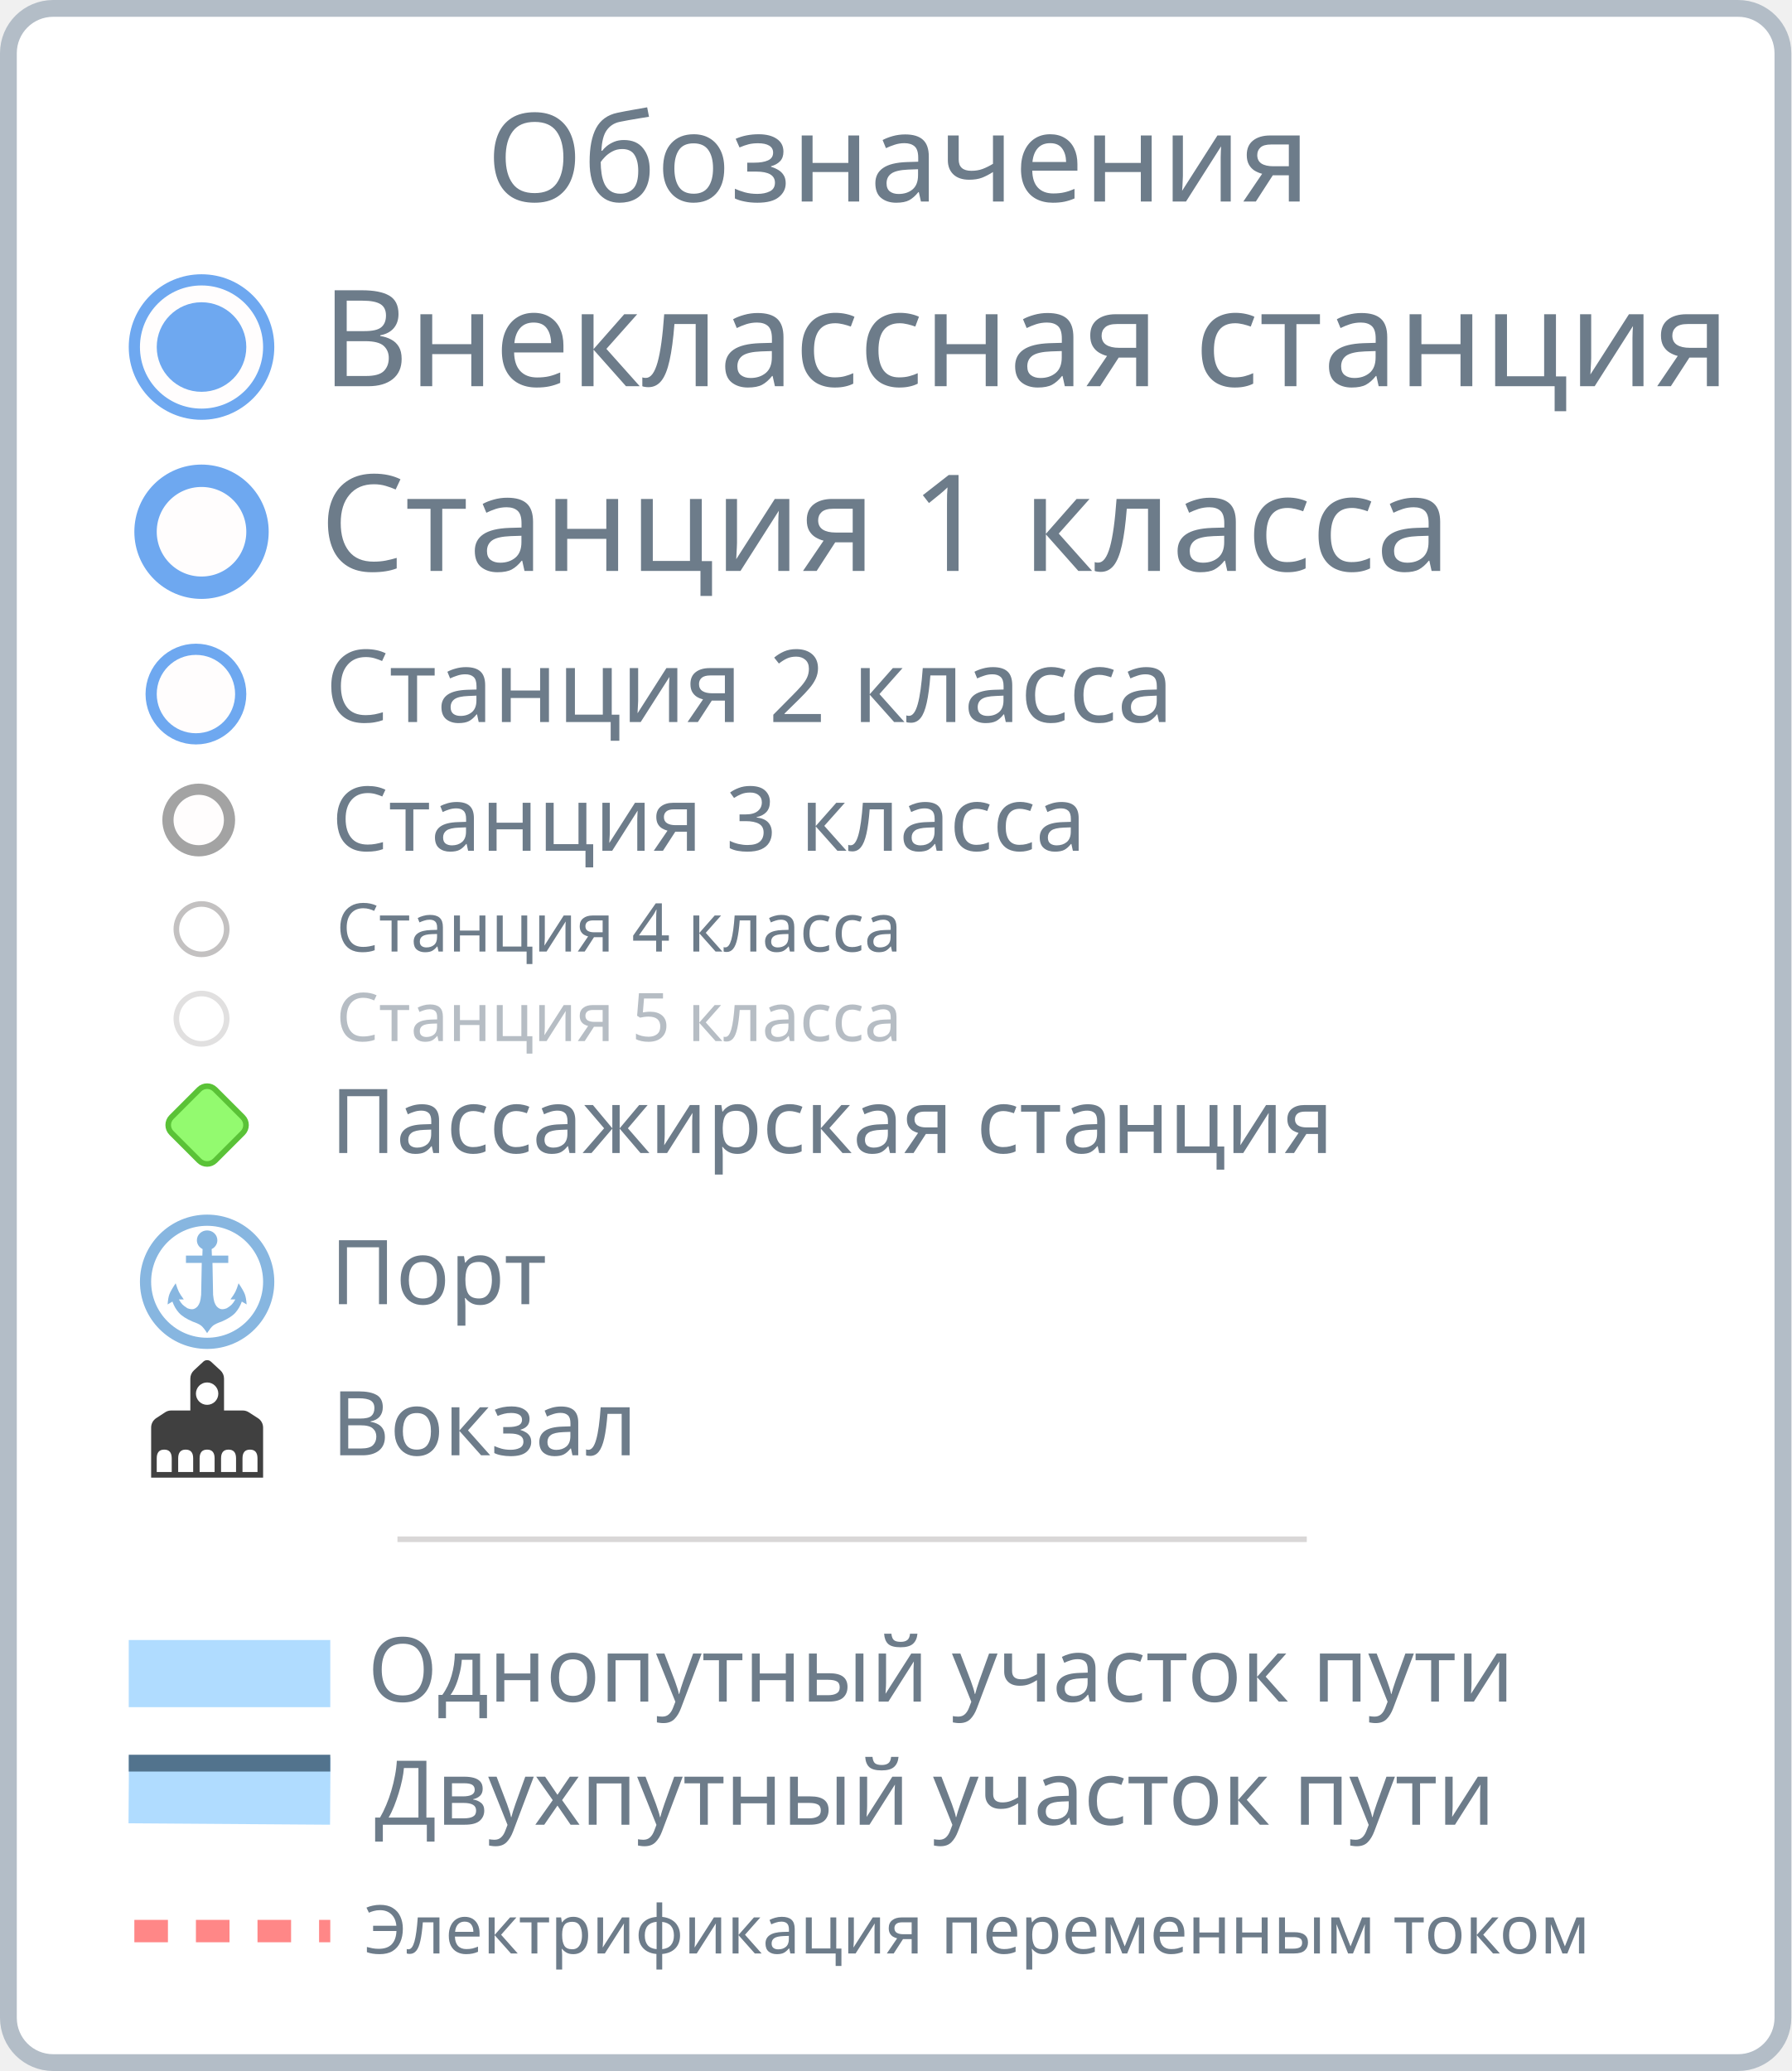
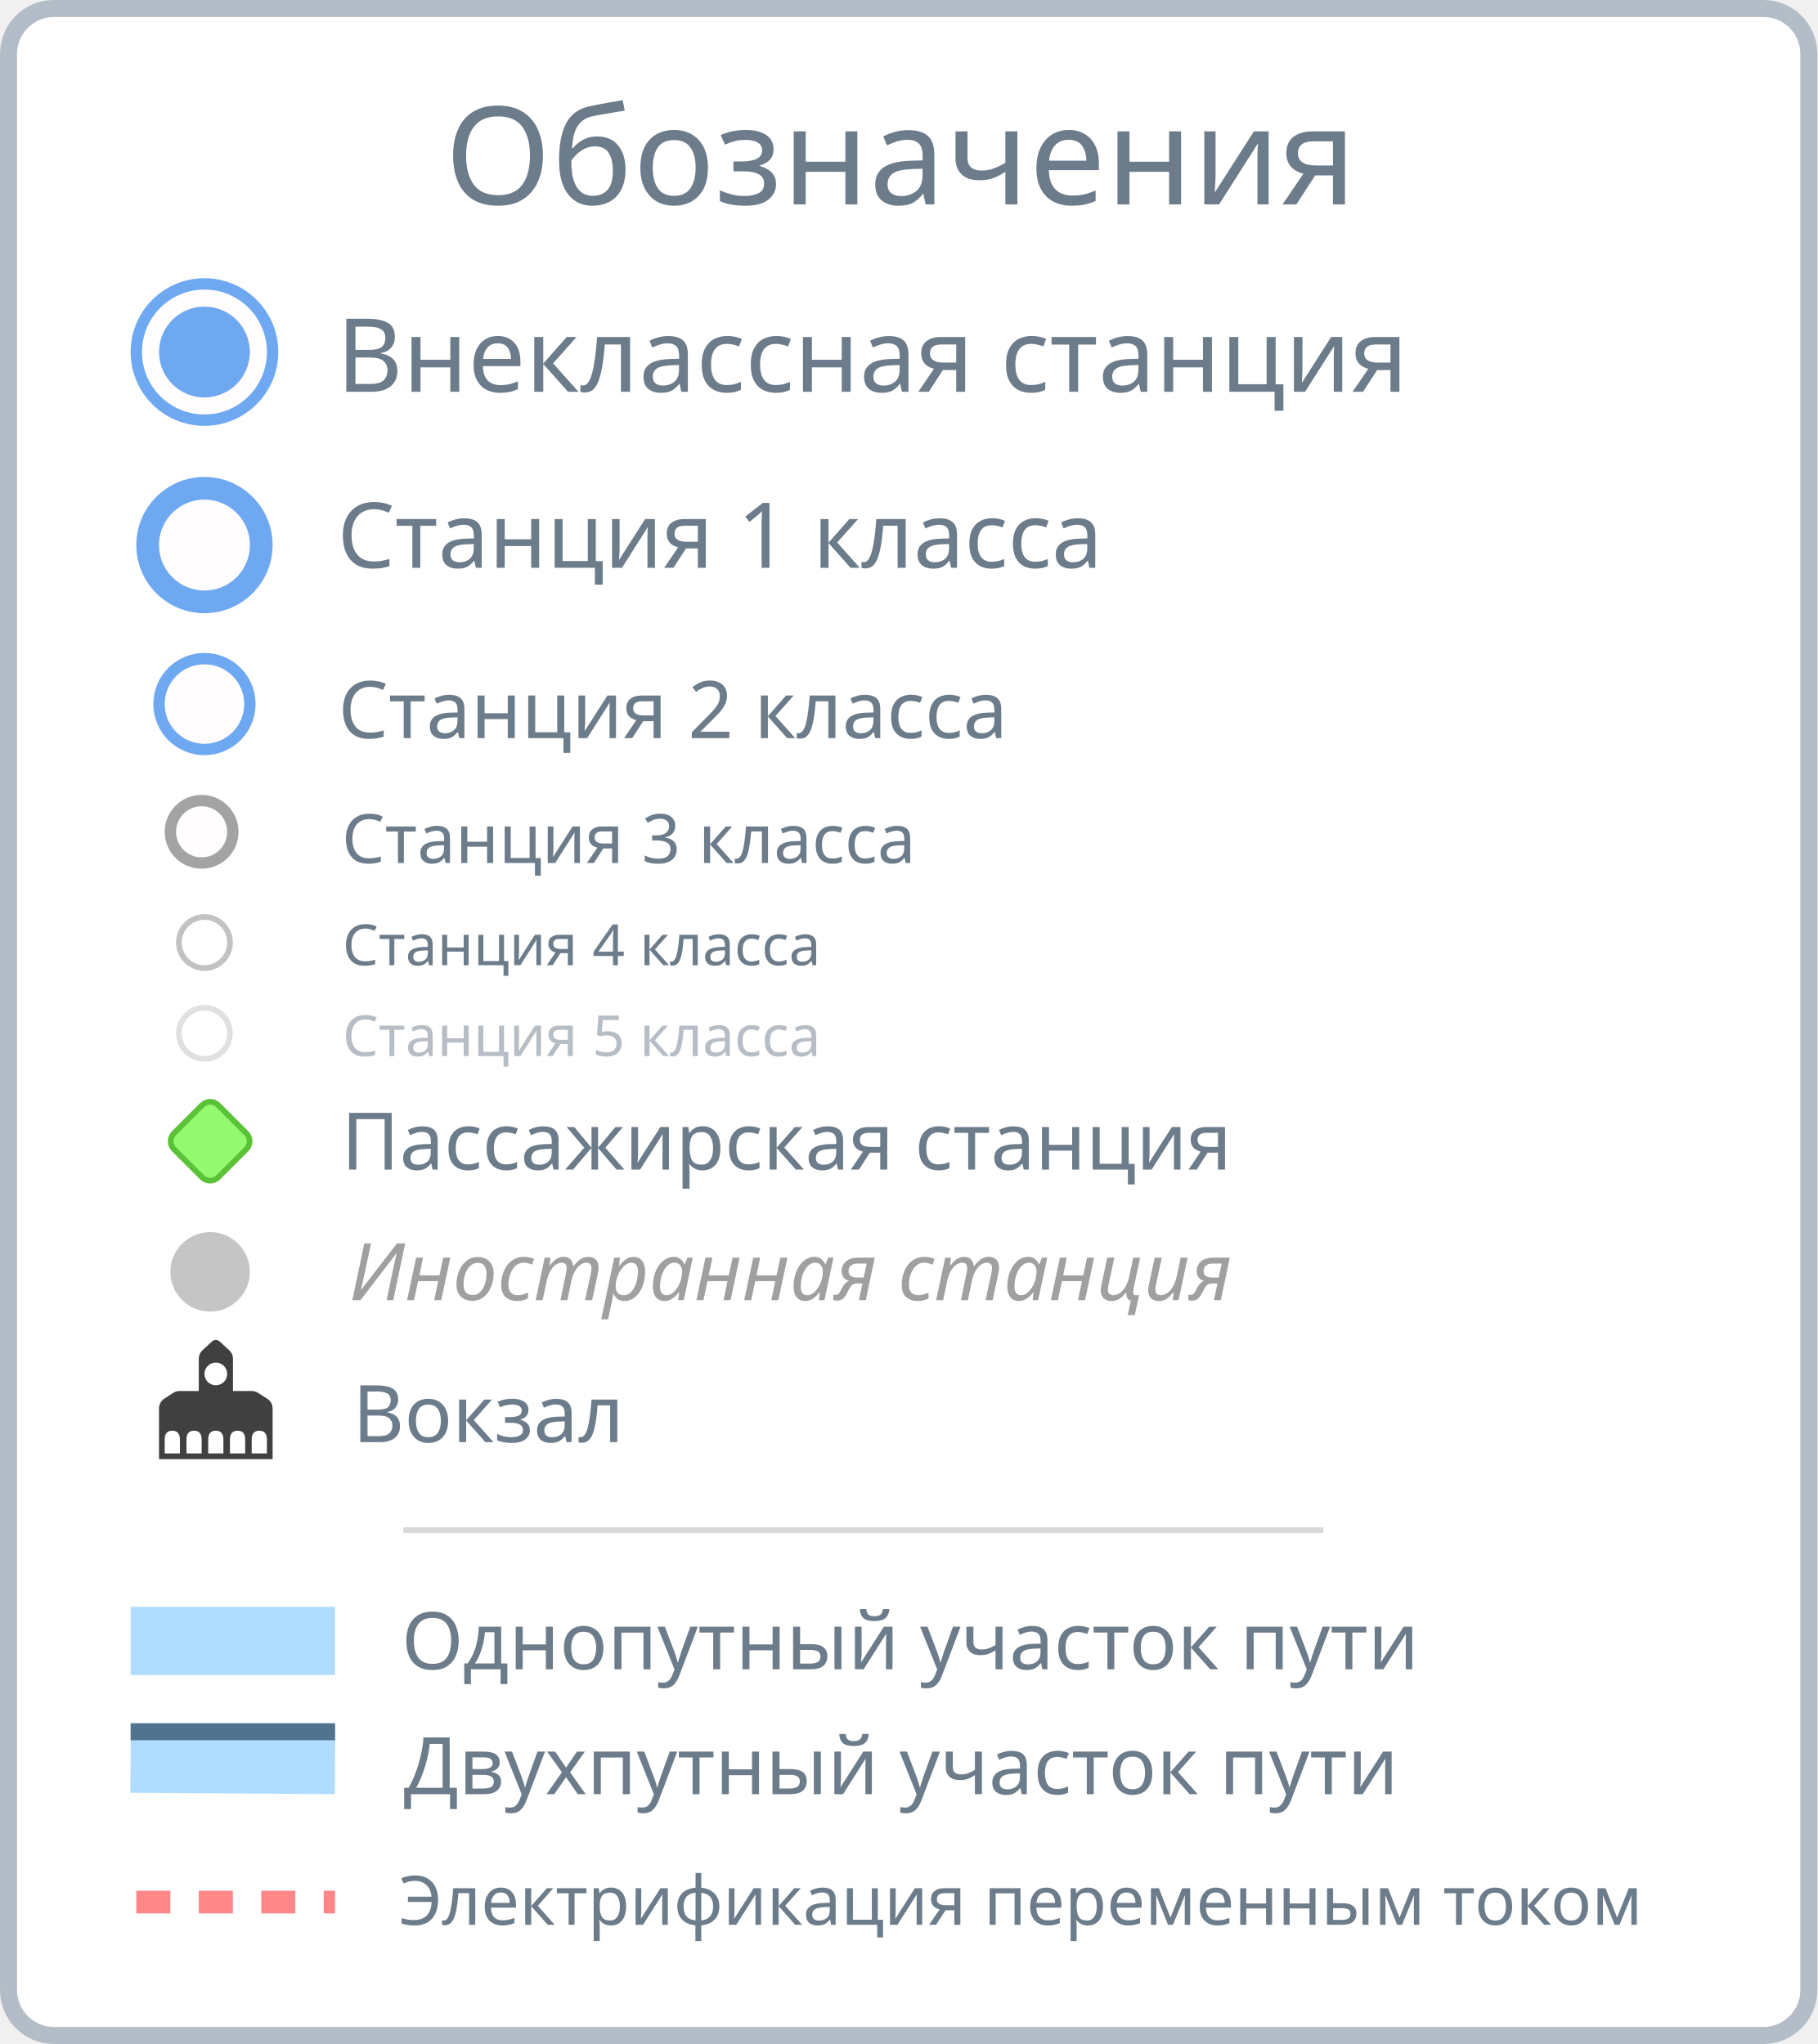
- <svg xmlns="http://www.w3.org/2000/svg" width="320px" height="370px" viewBox="0 0 320 370" version="1.1">
+ <svg xmlns="http://www.w3.org/2000/svg" width="320px" height="360px" viewBox="0 0 320 360" version="1.1">
  <g id="murm_legend" stroke="none" stroke-width="1" fill="none" fill-rule="evenodd">
-     <rect id="Rectangle" stroke="#B3BDC7" stroke-width="3" fill="#FFFFFF" x="1.5" y="1.5" width="317" height="367" rx="8" />
-     <g id="Group-6" transform="translate(24, 337)">
-       <text id="Электрификация-перем" font-family="AvenirNext-Regular, Avenir Next" font-size="12" font-weight="normal" fill="#6D7C8A">
-         <tspan x="41.104" y="12">Электрификация переменным током</tspan>
+     <rect id="Rectangle" stroke="#B3BDC7" stroke-width="3" fill="#FFFFFF" x="1.5" y="1.5" width="317" height="357" rx="8" />
+     <g id="Group-6" transform="translate(24, 327)">
+       <text id="Электрификация-перем" font-family="Verdana" font-size="12" font-weight="normal" fill="#6D7C8A">
+         <tspan x="46.283" y="12">Электрификация переменным током</tspan>
      </text>
      <line x1="6.39488462e-13" y1="8" x2="35" y2="8" id="Path-7" stroke="#FF8787" stroke-width="4" stroke-dasharray="6,5" />
    </g>
-     <g id="Group-5" transform="translate(23, 310)">
-       <text id="Двухпутный-участок-п" font-family="AvenirNext-Regular, Avenir Next" font-size="16" font-weight="normal" fill="#6D7C8A">
-         <tspan x="43.92" y="16">Двухпутный участок пути</tspan>
+     <g id="Group-5" transform="translate(23, 302)">
+       <text id="Двухпутный-участок-п" font-family="Verdana" font-size="14" font-weight="normal" fill="#6D7C8A">
+         <tspan x="48.088" y="14">Двухпутный участок пути</tspan>
      </text>
-       <g id="Group" transform="translate(0, 4)">
+       <g id="Group" transform="translate(0, 2)">
        <line x1="36" y1="6" x2="0" y2="5.75" id="Path-5" stroke="#B0DCFF" stroke-width="12" />
        <line x1="36" y1="1" x2="1.13686838e-13" y2="1" id="Path-13" stroke="#52738D" stroke-width="3" />
      </g>
    </g>
-     <g id="Group-3" transform="translate(23, 288)">
-       <text id="Однопутный-участок-п" font-family="AvenirNext-Regular, Avenir Next" font-size="16" font-weight="normal" fill="#6D7C8A">
-         <tspan x="42.692" y="16">Однопутный участок пути</tspan>
+     <g id="Group-3" transform="translate(23, 280)">
+       <text id="Однопутный-участок-п" font-family="Verdana" font-size="14" font-weight="normal" fill="#6D7C8A">
+         <tspan x="47.686" y="14">Однопутный участок пути</tspan>
      </text>
-       <line x1="36" y1="11" x2="0" y2="11" id="Path-5" stroke="#B0DCFF" stroke-width="12" />
+       <line x1="36" y1="9" x2="0" y2="9" id="Path-5" stroke="#B0DCFF" stroke-width="12" />
    </g>
-     <g id="Group-4" transform="translate(23, 45)">
-       <g id="st_" transform="translate(1, 33)">
-         <text id="Станция-1-класса" font-family="AvenirNext-Regular, Avenir Next" font-size="24" font-weight="normal" fill="#6D7C8A">
-           <tspan x="33.116" y="24">Станция 1 класса</tspan>
+     <g id="Group-4" transform="translate(23, 49)">
+       <g id="st_" transform="translate(1, 35)">
+         <text id="Станция-1-класса" font-family="Verdana" font-size="16" font-weight="normal" fill="#6D7C8A">
+           <tspan x="35.402" y="16">Станция 1 класса</tspan>
        </text>
-         <g id="st" transform="translate(0, 5)" fill="#FFFDFD" stroke="#6EA8F0" stroke-width="4">
+         <g id="st" fill="#FFFDFD" stroke="#6EA8F0" stroke-width="4">
          <circle id="Oval" cx="12" cy="12" r="10" />
        </g>
      </g>
      <g id="st_" transform="translate(3, 66)">
-         <g id="st" transform="translate(0, 4)" fill="#FFFDFD" stroke="#6EA8F0" stroke-width="2">
+         <g id="st" transform="translate(1, 0)" fill="#FFFDFD" stroke="#6EA8F0" stroke-width="2">
          <circle id="Oval" cx="9" cy="9" r="8" />
        </g>
-         <text id="Станция-2-класса" font-family="AvenirNext-Regular, Avenir Next" font-size="18" font-weight="normal" fill="#6D7C8A">
-           <tspan x="32.087" y="18">Станция 2 класса</tspan>
+         <text id="Станция-2-класса" font-family="Verdana" font-size="14" font-weight="normal" fill="#6D7C8A">
+           <tspan x="33.54" y="15">Станция 2 класса</tspan>
        </text>
      </g>
      <g id="st_" transform="translate(6, 91)">
-         <g id="st" transform="translate(0, 4)" fill="#FFFDFD" stroke="#A3A3A3" stroke-width="2">
+         <g id="st" fill="#FFFDFD" stroke="#A3A3A3" stroke-width="2">
          <circle id="Oval" cx="6.5" cy="6.5" r="5.5" />
        </g>
-         <text id="Станция-3-класса" font-family="AvenirNext-Regular, Avenir Next" font-size="16" font-weight="normal" fill="#6D7C8A">
-           <tspan x="30.244" y="16">Станция 3 класса</tspan>
+         <text id="Станция-3-класса" font-family="Verdana" font-size="12" font-weight="normal" fill="#6D7C8A">
+           <tspan x="31.177" y="12">Станция 3 класса</tspan>
        </text>
      </g>
-       <g id="st_" transform="translate(8, 113)">
-         <g id="st" transform="translate(0, 3)" fill="#FFFFFF" stroke="#C3C1C1">
+       <g id="st_" transform="translate(8, 111)">
+         <g id="st" transform="translate(0, 1)" fill="#FFFFFF" stroke="#C3C1C1">
          <circle id="Oval" transform="translate(5, 5) scale(-1, 1) translate(-5, -5) " cx="5" cy="5" r="4.5" />
        </g>
-         <text id="Станция-4-класса" font-family="AvenirNext-Regular, Avenir Next" font-size="12" font-weight="normal" fill="#6D7C8A">
-           <tspan x="29.058" y="12">Станция 4 класса</tspan>
+         <text id="Станция-4-класса" font-family="Verdana" font-size="10" font-weight="normal" fill="#6D7C8A">
+           <tspan x="29.314" y="10">Станция 4 класса </tspan>
        </text>
      </g>
-       <g id="st_" opacity="0.502" transform="translate(8, 129)">
-         <g id="st" transform="translate(0, 3)" fill="#FFFFFF" stroke="#C3C1C1">
+       <g id="st_" opacity="0.502" transform="translate(8, 127)">
+         <g id="st" transform="translate(0, 1)" fill="#FFFFFF" stroke="#C3C1C1">
          <circle id="Oval" transform="translate(5, 5) scale(-1, 1) translate(-5, -5) " cx="5" cy="5" r="4.5" />
        </g>
-         <text id="Станция-5-класса" font-family="AvenirNext-Regular, Avenir Next" font-size="12" font-weight="normal" fill="#6D7C8A">
-           <tspan x="29.058" y="12">Станция 5 класса</tspan>
+         <text id="Станция-5-класса" font-family="Verdana" font-size="10" font-weight="normal" fill="#6D7C8A">
+           <tspan x="29.314" y="10">Станция 5 класса</tspan>
        </text>
      </g>
      <g id="st_">
-         <text id="Внеклассная-станция" font-family="AvenirNext-Regular, Avenir Next" font-size="24" font-weight="normal" fill="#6D7C8A">
-           <tspan x="34.452" y="24">Внеклассная станция</tspan>
+         <text id="Внеклассная-станция" font-family="Verdana" font-size="18" font-weight="normal" fill="#6D7C8A">
+           <tspan x="36.23" y="20">Внеклассная станция</tspan>
        </text>
-         <g id="st" transform="translate(0, 4)">
+         <g id="st">
          <circle id="Oval" stroke="#6EA8F0" stroke-width="2" fill="#FFFDFD" cx="13" cy="13" r="12" />
          <circle id="Oval" fill="#6EA8F0" cx="13" cy="13" r="8" />
        </g>
      </g>
-       <g id="Group-2" transform="translate(5, 145)">
-         <rect id="Rectangle" stroke="#5AC237" fill="#93FA6F" transform="translate(9, 11) rotate(-45) translate(-9, -11) " x="3.5" y="5.5" width="11" height="11" rx="2" />
-         <text id="Пассажирская-станция" font-family="AvenirNext-Regular, Avenir Next" font-size="16" font-weight="normal" fill="#6D7C8A">
-           <tspan x="31.052" y="16">Пассажирская станция</tspan>
+       <g id="Group-2" transform="translate(5, 143)">
+         <rect id="Rectangle" stroke="#5AC237" fill="#93FA6F" transform="translate(9, 9) rotate(-45) translate(-9, -9) " x="3.5" y="3.5" width="11" height="11" rx="2" />
+         <text id="Пассажирская-станция" font-family="Verdana" font-size="14" font-weight="normal" fill="#6D7C8A">
+           <tspan x="32.115" y="14">Пассажирская станция</tspan>
        </text>
      </g>
-       <g id="port" transform="translate(2, 172)">
-         <circle id="Oval" stroke="#87B6E0" stroke-width="2" fill="#FFFFFF" cx="12" cy="12" r="11" />
-         <path d="M11.999,2.824 C13.009,2.824 13.828,3.61 13.828,4.581 C13.828,5.272 13.414,5.869 12.811,6.157 L12.85,7.321 L15.779,7.321 L15.779,8.636 L12.956,8.636 L13.067,14.322 C13.127,14.927 13.204,15.368 13.3,15.644 C13.395,15.92 13.525,16.164 13.688,16.376 C13.936,16.65 14.197,16.818 14.472,16.88 C14.747,16.942 15.099,16.89 15.529,16.722 C15.939,16.462 16.235,16.238 16.415,16.051 C16.596,15.863 16.804,15.566 17.04,15.157 L17.04,15.157 L16.165,15.157 C16.576,14.601 16.867,14.151 17.04,13.809 C17.212,13.466 17.405,12.952 17.619,12.267 C18.195,13.127 18.565,13.773 18.729,14.205 C18.893,14.637 19.003,15.252 19.059,16.051 L19.059,16.051 L18.2,15.538 C17.925,16.31 17.538,16.975 17.04,17.535 C16.541,18.095 15.722,18.621 14.584,19.115 C13.862,19.364 13.356,19.604 13.067,19.835 C12.777,20.065 12.421,20.513 11.999,21.176 L11.999,21.176 L11.999,21.172 L11.863,20.961 C11.5,20.414 11.191,20.038 10.933,19.832 C10.644,19.602 10.138,19.362 9.416,19.113 C8.278,18.619 7.459,18.093 6.96,17.533 C6.462,16.973 6.075,16.307 5.8,15.536 L4.941,16.048 C4.997,15.25 5.107,14.635 5.271,14.203 C5.435,13.771 5.805,13.125 6.381,12.265 C6.595,12.95 6.788,13.464 6.96,13.806 C7.133,14.149 7.424,14.599 7.835,15.155 L6.96,15.155 C7.196,15.563 7.404,15.861 7.585,16.048 C7.765,16.236 8.061,16.459 8.471,16.72 C8.901,16.888 9.253,16.94 9.528,16.878 C9.803,16.816 10.064,16.648 10.312,16.374 C10.475,16.162 10.605,15.918 10.7,15.642 C10.796,15.366 10.873,14.925 10.933,14.32 L11.044,8.634 L8.221,8.634 L8.221,7.319 L11.15,7.319 L11.189,6.158 C10.586,5.871 10.171,5.272 10.171,4.581 C10.171,3.61 10.989,2.824 11.999,2.824 Z" id="Combined-Shape" fill="#87B6E0" transform="translate(12, 12) scale(-1, 1) translate(-12, -12) " />
+       <g id="st_" transform="translate(7, 166)">
+         <text id="Иностранная-станция" font-family="Verdana-Italic, Verdana" font-size="14" font-style="italic" font-weight="normal" fill="#A0A0A0">
+           <tspan x="31.458" y="14">Иностранная станция</tspan>
+         </text>
+         <g id="st" transform="translate(0, 2)" fill="#C5C5C5">
+           <circle id="Oval" cx="7" cy="7" r="7" />
+         </g>
      </g>
-       <text id="Порт" font-family="AvenirNext-Regular, Avenir Next" font-size="16" font-weight="normal" fill="#6D7C8A">
-         <tspan x="36" y="188">Порт</tspan>
-       </text>
-       <g id="zd_vkz" transform="translate(4, 198)" fill="#404040">
+       <g id="zd_vkz" transform="translate(5, 187)" fill="#404040">
        <path d="M10.68,0.264 L12.377,1.827 C12.788,2.205 13.022,2.739 13.022,3.298 L13.022,14.993 L7,14.993 L7,3.294 C7,2.737 7.232,2.206 7.64,1.827 L9.322,0.267 C9.705,-0.088 10.296,-0.089 10.68,0.264 Z M10,3.985 C8.895,3.985 8,4.88 8,5.985 C8,7.089 8.895,7.985 10,7.985 C11.105,7.985 12,7.089 12,5.985 C12,4.88 11.105,3.985 10,3.985 Z" id="Combined-Shape" />
        <path d="M16.356,8.993 C16.739,8.993 17.114,9.103 17.437,9.31 L19.08,10.366 C19.654,10.733 20,11.368 20,12.049 L20,20.993 L0,20.993 L0,12.035 C-3.04544406e-16,11.362 0.339,10.733 0.902,10.363 L2.489,9.322 C2.815,9.107 3.197,8.993 3.587,8.993 L16.356,8.993 Z M2.339,15.985 C1.446,15.985 1,16.503 1,17.539 L1,17.539 L1,19.985 L3.678,19.985 L3.678,17.539 C3.678,16.503 3.231,15.985 2.339,15.985 Z M17.659,15.985 C16.766,15.985 16.32,16.503 16.32,17.539 L16.32,17.539 L16.32,19.985 L18.998,19.985 L18.998,17.539 C18.998,16.503 18.551,15.985 17.659,15.985 Z M6.169,15.985 C5.276,15.985 4.83,16.503 4.83,17.539 L4.83,17.539 L4.83,19.985 L7.508,19.985 L7.508,17.539 C7.508,16.503 7.061,15.985 6.169,15.985 Z M13.829,15.985 C12.936,15.985 12.49,16.503 12.49,17.539 L12.49,17.539 L12.49,19.985 L15.168,19.985 L15.168,17.539 C15.168,16.503 14.721,15.985 13.829,15.985 Z M9.999,15.985 C9.106,15.985 8.66,16.503 8.66,17.539 L8.66,17.539 L8.66,19.985 L11.338,19.985 L11.338,17.539 C11.338,16.503 10.891,15.985 9.999,15.985 Z" id="Combined-Shape" />
      </g>
-       <text id="Вокзал" font-family="AvenirNext-Regular, Avenir Next" font-size="16" font-weight="normal" fill="#6D7C8A">
-         <tspan x="36.228" y="215">Вокзал</tspan>
+       <text id="Вокзал" font-family="Verdana" font-size="14" font-weight="normal" fill="#6D7C8A">
+         <tspan x="39.091" y="205">Вокзал</tspan>
      </text>
    </g>
-     <text id="Обозначения" font-family="AvenirNext-DemiBold, Avenir Next" font-size="22" font-weight="500" fill="#6D7C8A">
-       <tspan x="86.894" y="36">Обозначения</tspan>
+     <text id="Обозначения" font-family="Verdana" font-size="24" font-weight="normal" fill="#6D7C8A">
+       <tspan x="78.316" y="36">Обозначения</tspan>
    </text>
-     <line x1="233.445" y1="275" x2="71" y2="275" id="Path-140" stroke="#D9D7D7" />
+     <line x1="233" y1="269.5" x2="71" y2="269.5" id="Path-140" stroke="#D9D7D7" />
  </g>
</svg>
